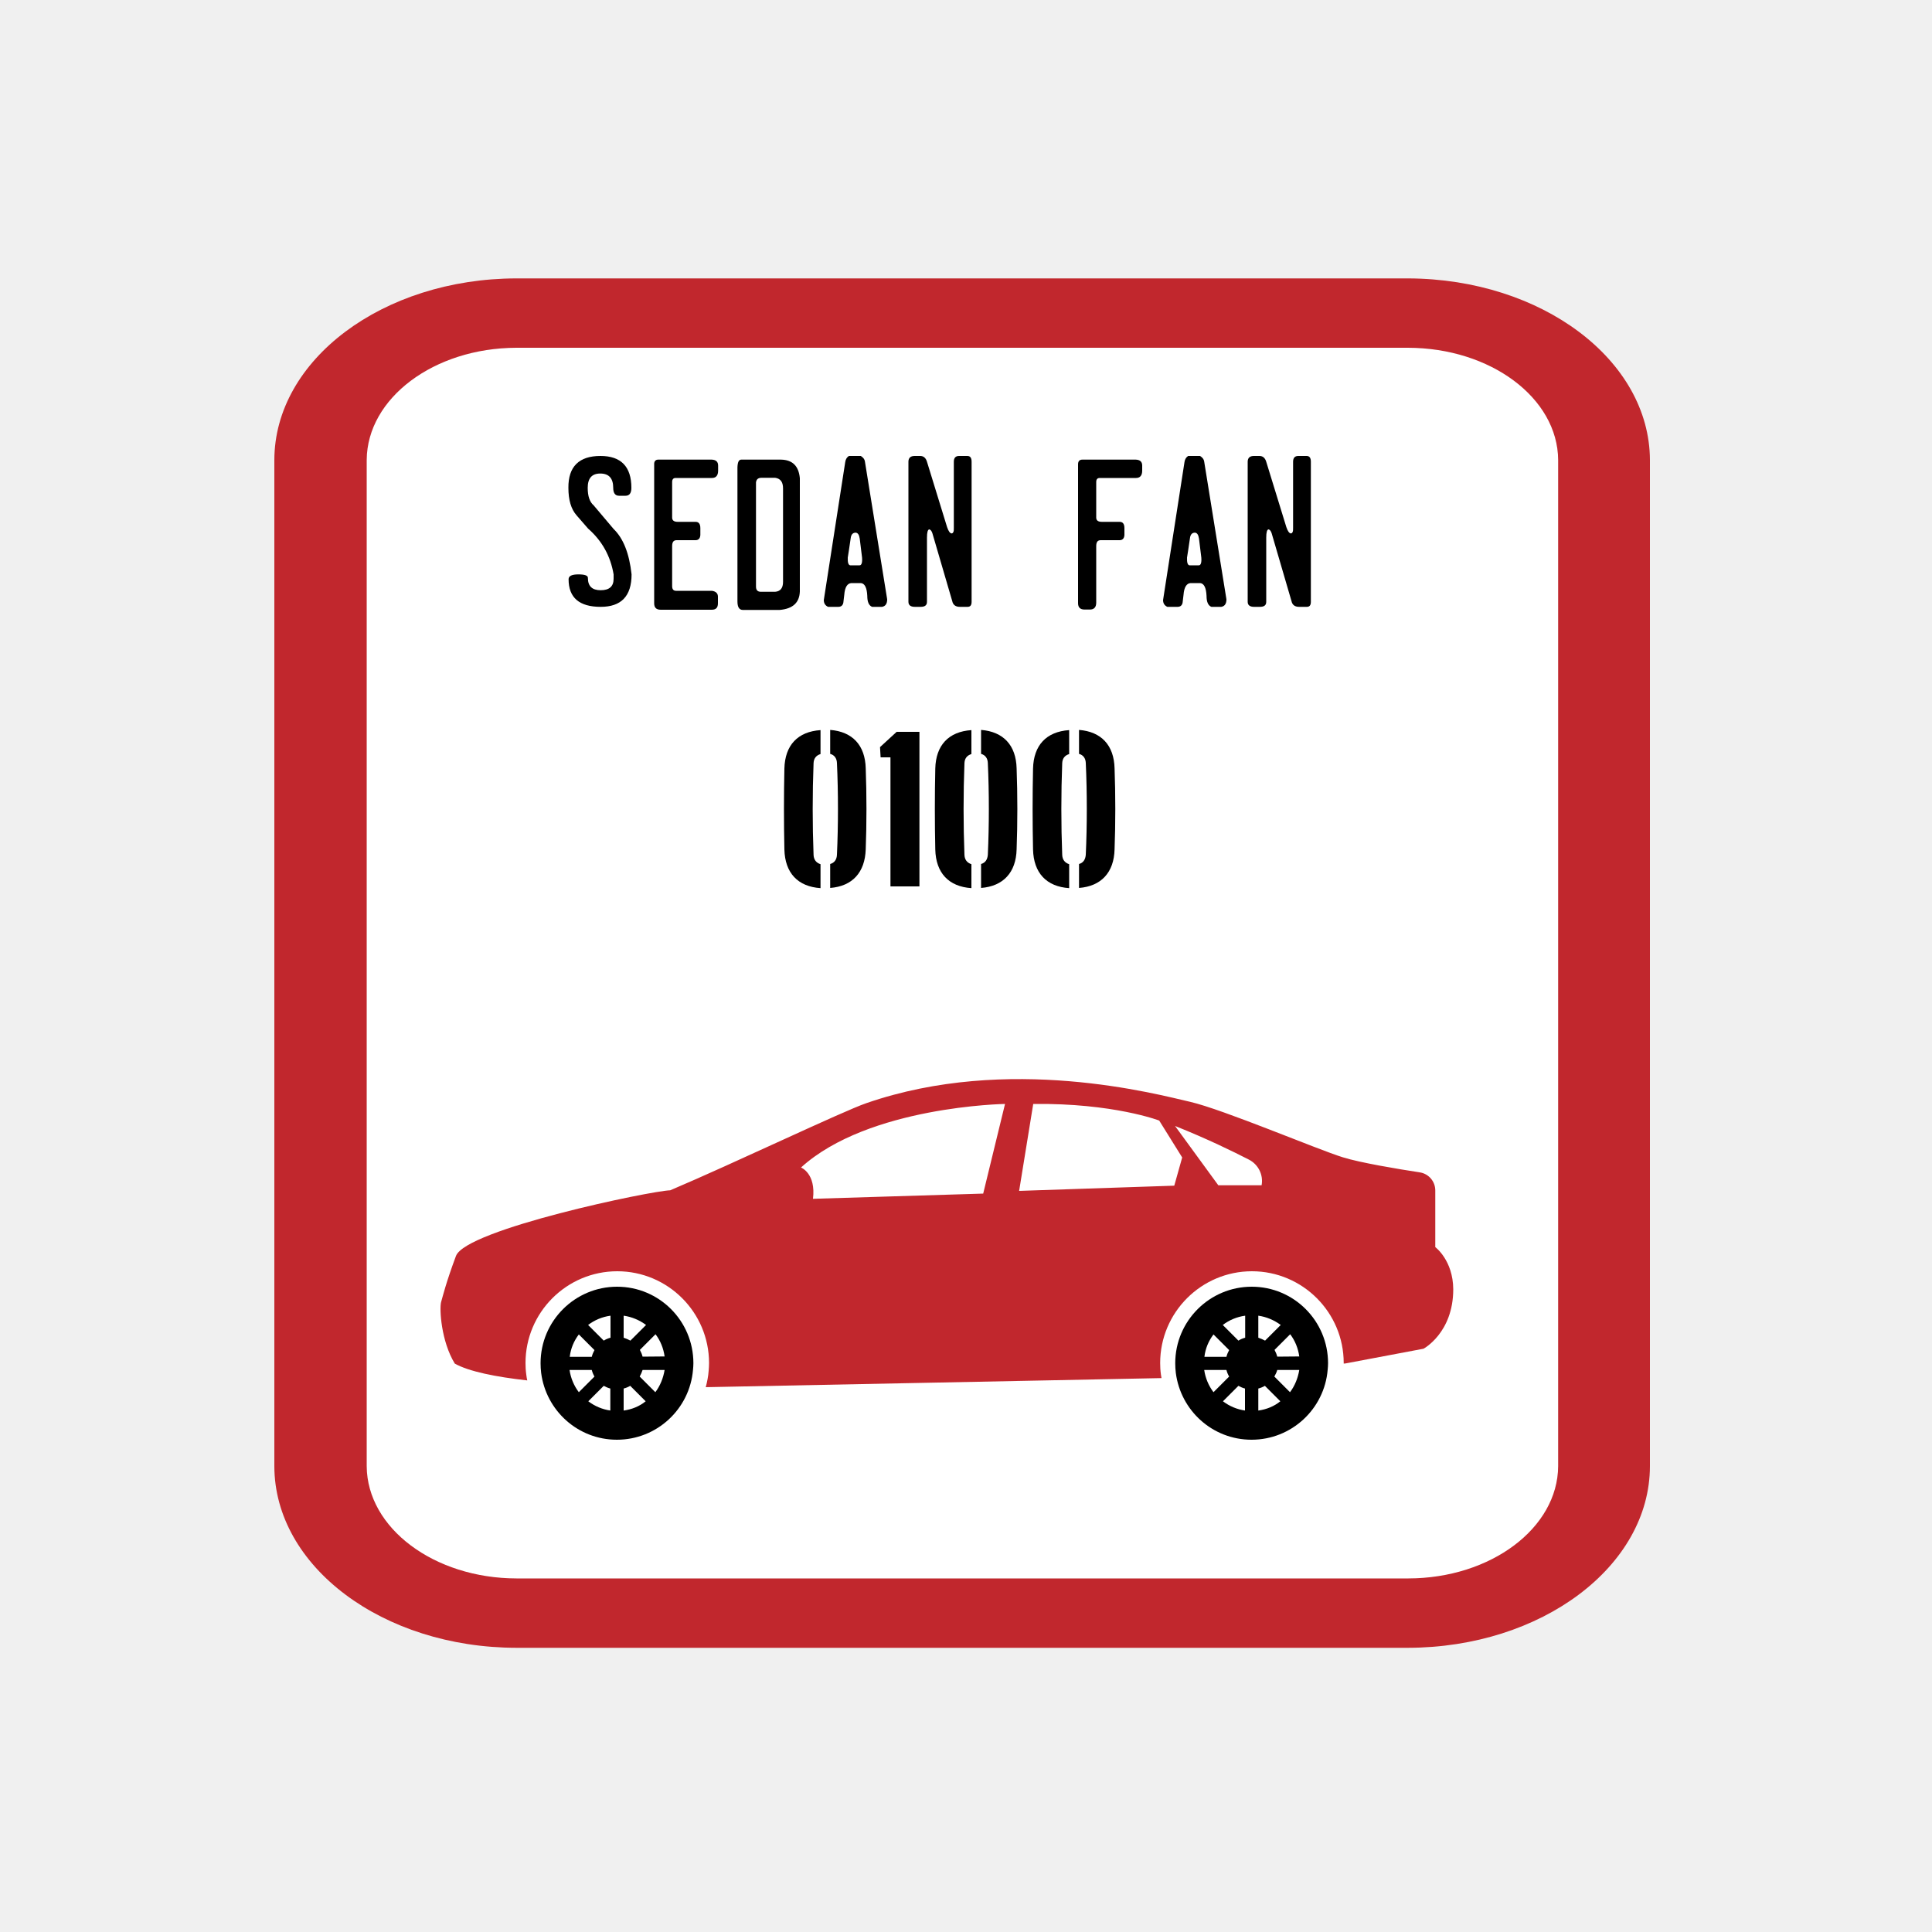
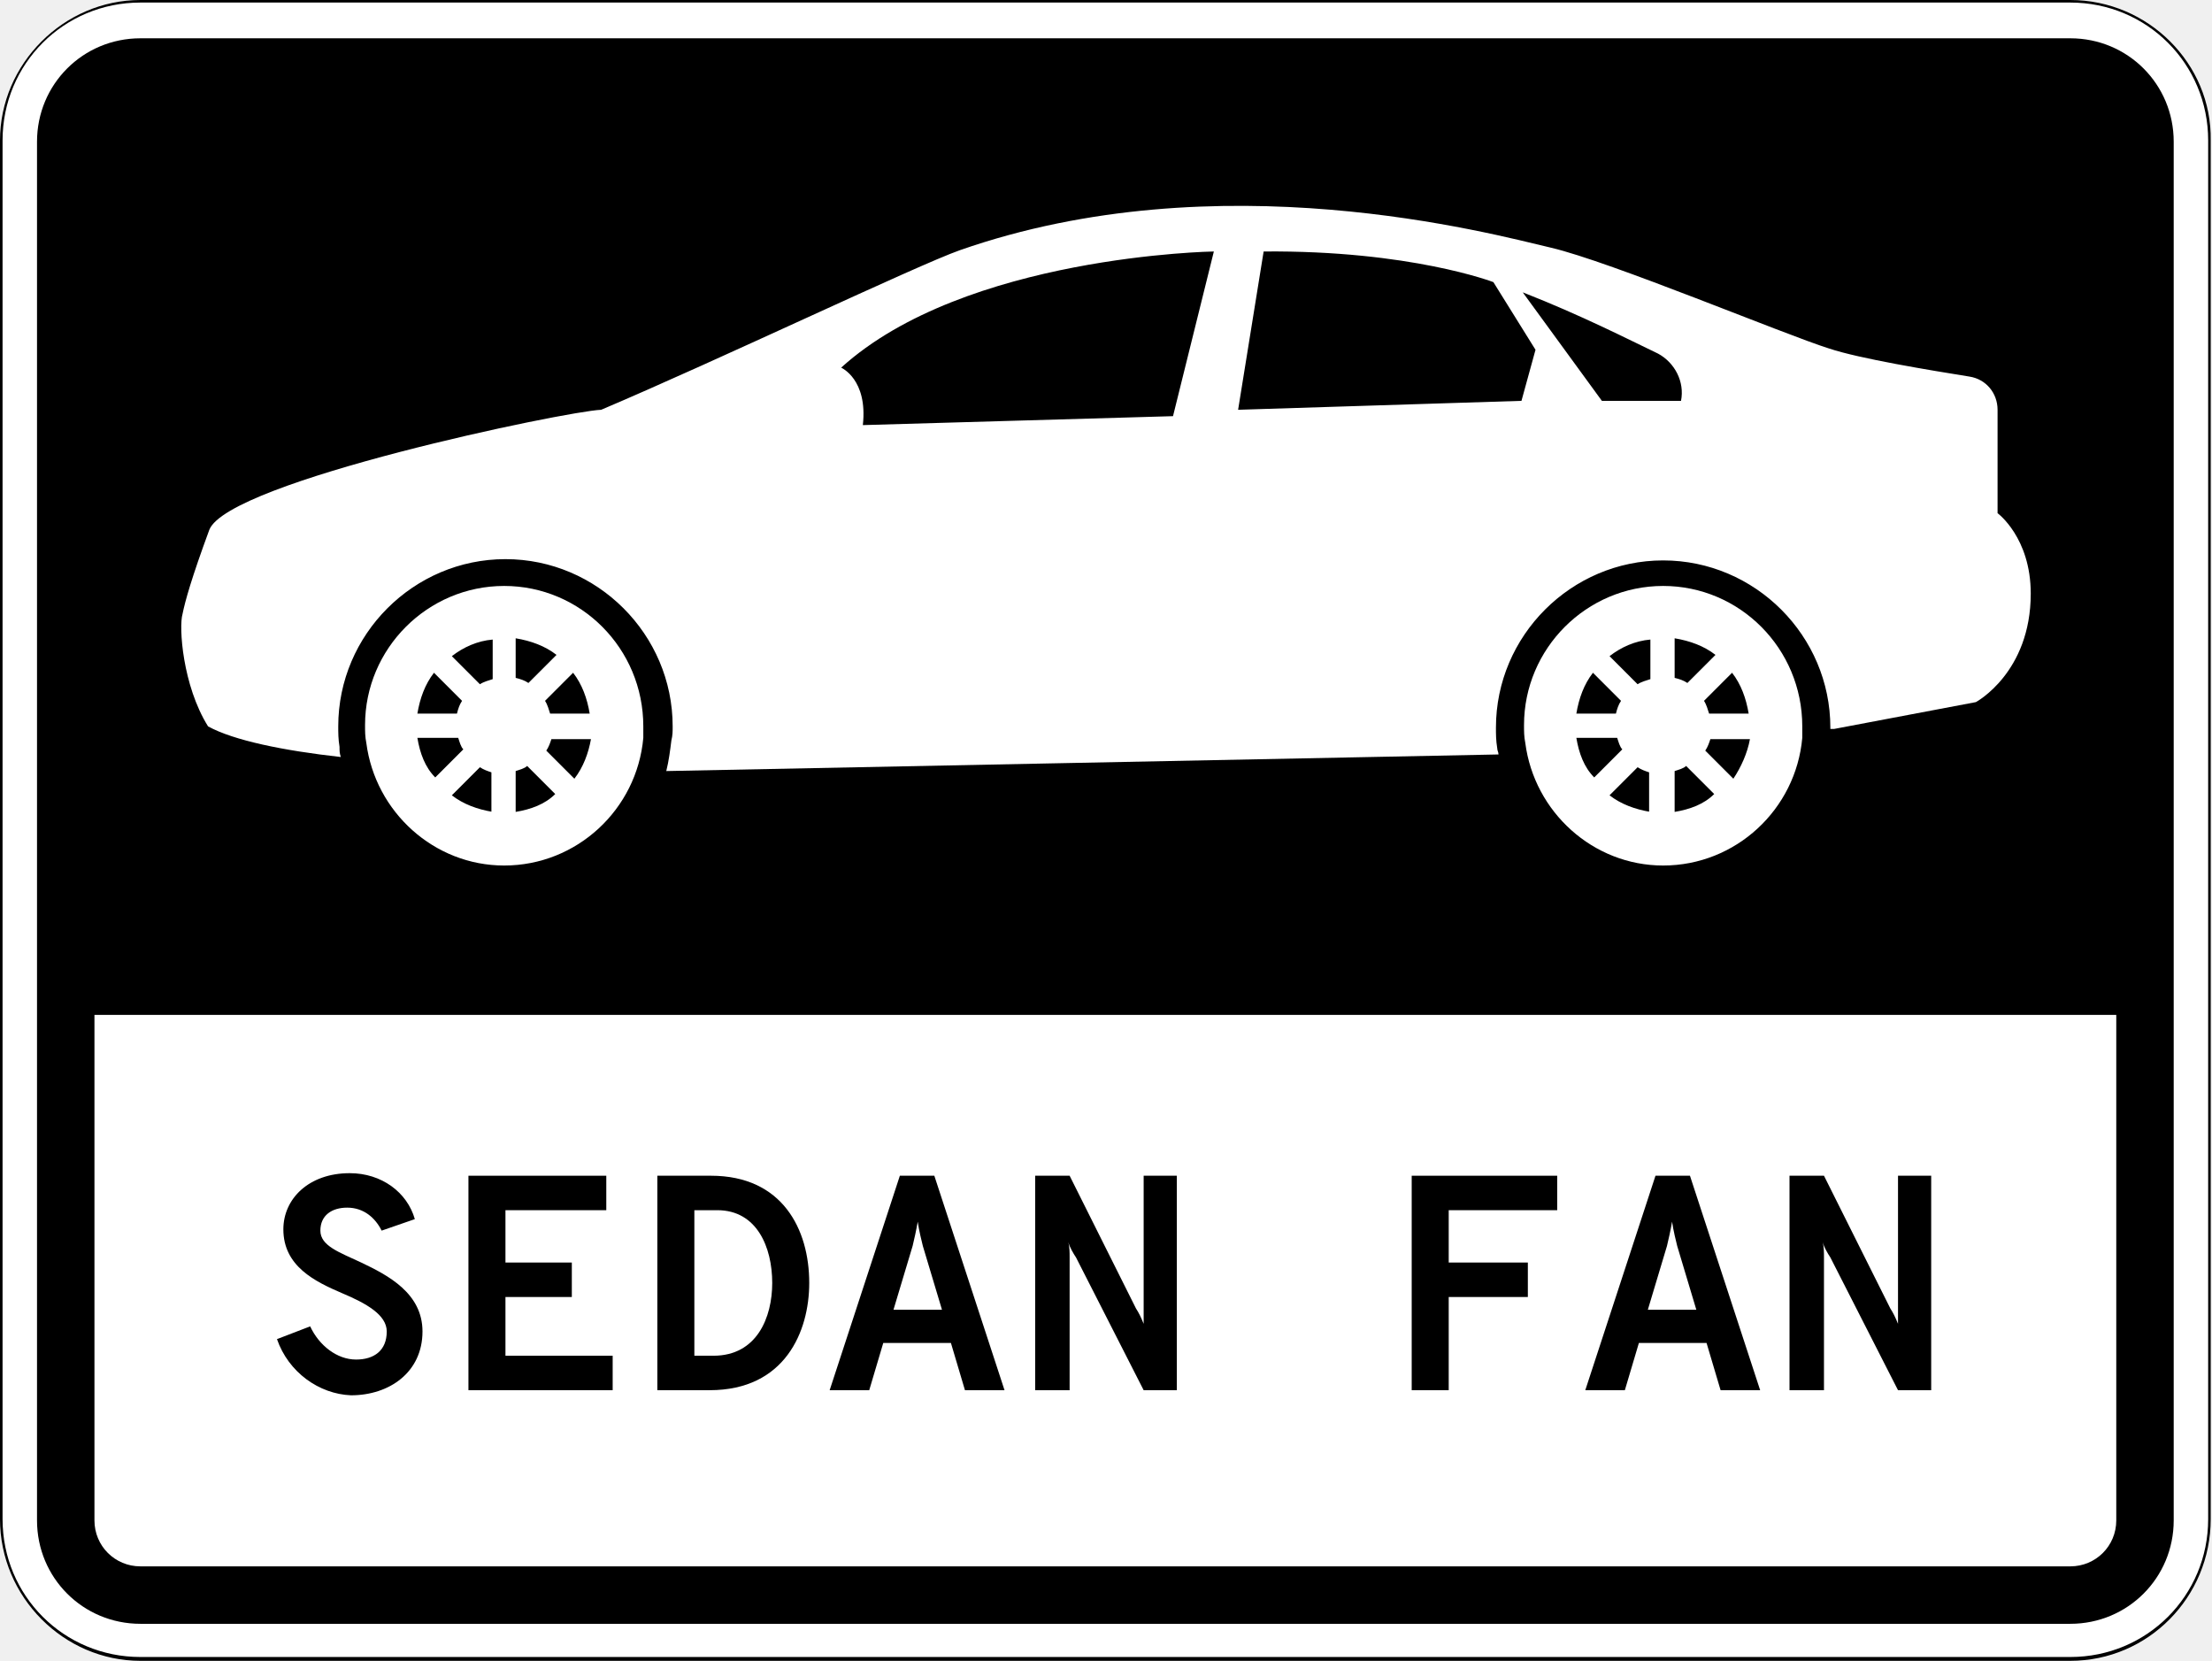
- <svg xmlns="http://www.w3.org/2000/svg" version="1.1" id="Layer_1" x="0px" y="0px" viewBox="0 0 1000 1000" style="enable-background:new 0 0 1000 1000;" xml:space="preserve">
+ <svg xmlns="http://www.w3.org/2000/svg" version="1.1" id="For_Sheets" x="0px" y="0px" viewBox="-412 435.9 173.3 130.1" style="enable-background:new -412 435.9 173.3 130.1;" xml:space="preserve">
  <style type="text/css">
	.st0{fill:#FFFFFF;}
- 	.st1{fill:#C1272D;}
</style>
-   <g id="XMLID_5_">
-     <path id="XMLID_19_" class="st0" d="M728.7,180H267.3c-42.7,0.1-77.3,26.1-77.5,58.1v520.8c0.2,32,34.8,58,77.5,58.1H729   c42.7-0.1,77.3-26.1,77.5-58.1V238.1C806.4,205.9,771.5,180,728.7,180z" />
-     <path id="XMLID_16_" class="st1" d="M267.3,144.1H729c69,0.3,124.8,42.2,125,94v520.8c-0.1,51.9-56.2,93.9-125.3,94H267.3   c-69.2-0.1-125.2-42.1-125.3-94V238.1C142.1,186.2,198.2,144.2,267.3,144.1z M729,180H267.3c-42.7,0.1-77.3,26.1-77.5,58.1v520.8   c0.2,32,34.8,58,77.5,58.1H729c42.7-0.1,77.3-26.1,77.5-58.1V238.1c-0.2-32.1-35-58.1-77.9-58.1H729z" />
-     <g id="XMLID_60_">
-       <path id="XMLID_61_" d="M310.8,236c10.6,0,16,5.5,16,16.5c0,2.7-1,4.1-3,4.1h-3.4c-2,0-3-1.4-3-4.1c0-4.9-2.2-7.4-6.7-7.4    c-4.4,0-6.5,2.5-6.5,7.4c0,4.3,1,7.3,3.1,9.1l10.3,12.2c5,4.8,8.1,12.6,9.3,23.5c0,11.2-5.3,16.8-16,16.8    c-11.1,0-16.6-4.8-16.6-14.3c0-1.7,1.7-2.5,5.1-2.5c3.3,0,5,0.6,4.9,1.9c0,4.2,2.2,6.3,6.6,6.3c4.5,0,6.7-2,6.7-5.9l0-2.3    c-1.6-9.5-6-17.4-13.2-23.7l-6-6.9c-2.8-3.2-4.2-7.9-4.2-14.2C294.1,241.5,299.7,236,310.8,236z" />
-       <path id="XMLID_63_" d="M340.7,237.9h27.7c2.2,0.1,3.3,1.1,3.3,3.1v2.6c0,2.5-1.1,3.8-3.2,3.8h-18.8c-1.2,0-1.8,0.7-1.8,2.1    l0,18.4c0,1.5,1,2.2,2.9,2.2h9.2c1.7,0,2.5,1.1,2.5,3.3v3.5c-0.1,1.8-1,2.7-2.5,2.7h-9.8c-1.6,0-2.3,1-2.3,3.1v20.7    c0,1.6,0.7,2.4,2,2.4h18.6c2.1,0.3,3.2,1.4,3.1,3.3v3.2c0,2.2-1,3.3-3.2,3.3H342c-2.3,0-3.4-1.1-3.4-3.3v-71.9    C338.5,238.8,339.3,237.9,340.7,237.9z" />
-       <path id="XMLID_65_" d="M383.7,237.9h20.5c6,0.1,9.2,3.3,9.8,9.6v58.6c-0.2,5.9-3.7,9-10.4,9.6h-19.1c-1.9,0-2.8-1.5-2.8-4.4    v-69.4C381.8,239.2,382.4,237.9,383.7,237.9z M391.3,249.7v53.9c0,1.8,0.8,2.7,2.5,2.7h7.4c2.7-0.2,4.1-1.9,4.1-5.1v-48.4    c0-3.3-1.3-5.1-4.1-5.5h-7C392.4,247.3,391.5,248.1,391.3,249.7z" />
-       <path id="XMLID_68_" d="M439.4,236h6.1c1.2,0.7,2,1.6,2.2,3l11.5,71.2c0,2.3-0.9,3.6-2.7,3.9h-5.1c-1.7-0.7-2.5-2.6-2.5-5.7    c-0.2-4.2-1.3-6.4-3.3-6.6l-4.9,0c-2.1,0.1-3.4,2.1-3.7,6l-0.5,4.2c-0.3,1.4-1.2,2.1-2.6,2.1h-5.3c-1.5-0.7-2.2-1.9-2.2-3.5    l11.1-71.5C437.7,237.7,438.4,236.6,439.4,236z M439.4,284.8l-0.6,3.8c-0.1,2.5,0.3,3.9,1.3,4h4.7c1.1,0.1,1.6-1.3,1.4-4l-1.2-9.8    c-0.3-1.9-0.9-3-2.1-3.1c-1.5,0-2.4,1-2.6,3L439.4,284.8z" />
-       <path id="XMLID_71_" d="M476.3,236c1.7,0,2.9,1,3.5,3l10.4,33.8c0.7,2.1,1.5,3.2,2.3,3.3c0.8,0,1.3-0.9,1.2-2.8V239    c0-2,0.9-3,2.7-3h4.3c1.5,0,2.2,1,2.2,3v72.5c0,1.8-0.7,2.6-2.1,2.6h-4c-1.8,0-3.1-0.7-3.7-2.2l-10.5-35.9c-0.4-1.2-0.9-1.8-1.6-2    c-0.8,0.1-1.2,1.5-1.2,4.3v33.2c0,1.8-1.1,2.6-3.3,2.6h-3c-2.2,0-3.3-0.9-3.3-2.6V239c0-2,1.1-3,3.2-3H476.3z" />
-       <path id="XMLID_73_" d="M560.2,237.9h27.7c2.2,0.1,3.3,1.1,3.3,3.1v2.6c0,2.5-1.1,3.8-3.2,3.8h-18.8c-1.2,0-1.8,0.7-1.8,2.1    l0,18.4c0,1.5,1,2.2,2.9,2.2h9.2c1.7,0,2.5,1.1,2.5,3.3v3.5c-0.1,1.8-1,2.7-2.5,2.7h-9.8c-1.6,0-2.3,1-2.3,3.1v29.2    c0,2.4-1.1,3.6-3.3,3.6h-2.7c-2.3,0-3.4-1.1-3.4-3.3v-71.9C558,238.8,558.7,237.9,560.2,237.9z" />
-       <path id="XMLID_75_" d="M615,236h6.1c1.2,0.7,2,1.6,2.2,3l11.5,71.2c0,2.3-0.9,3.6-2.7,3.9h-5.1c-1.7-0.7-2.5-2.6-2.5-5.7    c-0.2-4.2-1.3-6.4-3.3-6.6l-4.9,0c-2.1,0.1-3.4,2.1-3.7,6l-0.5,4.2c-0.3,1.4-1.2,2.1-2.6,2.1h-5.3c-1.5-0.7-2.2-1.9-2.2-3.5    l11.1-71.5C613.3,237.7,614,236.6,615,236z M615,284.8l-0.6,3.8c-0.1,2.5,0.3,3.9,1.3,4h4.7c1.1,0.1,1.6-1.3,1.4-4l-1.2-9.8    c-0.3-1.9-0.9-3-2.1-3.1c-1.5,0-2.4,1-2.6,3L615,284.8z" />
-       <path id="XMLID_78_" d="M651.9,236c1.7,0,2.9,1,3.5,3l10.4,33.8c0.7,2.1,1.5,3.2,2.3,3.3c0.8,0,1.3-0.9,1.2-2.8V239    c0-2,0.9-3,2.7-3h4.3c1.5,0,2.2,1,2.2,3v72.5c0,1.8-0.7,2.6-2.1,2.6h-4c-1.8,0-3.1-0.7-3.7-2.2l-10.5-35.9c-0.4-1.2-0.9-1.8-1.6-2    c-0.8,0.1-1.2,1.5-1.2,4.3v33.2c0,1.8-1.1,2.6-3.3,2.6h-3c-2.2,0-3.3-0.9-3.3-2.6V239c0-2,1.1-3,3.2-3H651.9z" />
+   <g>
+     <path class="st0" d="M-400.9,565.9c-6,0-10.9-4.9-10.9-10.9V447c-0.1-6.1,4.8-11,10.9-11h151.2c6,0,10.9,4.9,10.9,10.9v108   c0,6-4.9,10.9-10.9,10.9h-151.2V565.9z" />
+     <path d="M-249.8,436.1c6,0,10.8,4.8,10.8,10.8v108c0,6-4.8,10.8-10.8,10.8H-401c-6,0-10.8-4.8-10.8-10.8v-108   c0-6,4.8-10.8,10.8-10.8H-249.8 M-249.8,435.9H-401c-6,0-11,5-11,11v108c0,6.1,5,11.1,11,11.1h151.2c6.1,0,11-5,11-11.1v-108   C-238.7,440.9-243.7,435.9-249.8,435.9L-249.8,435.9z" />
+   </g>
+   <path d="M-249.8,438.9H-401c-4.5,0-8.1,3.6-8.1,8.1v108c0,4.5,3.6,8.1,8.1,8.1h151.2c4.5,0,8.1-3.6,8.1-8.1V447  C-241.7,442.5-245.3,438.9-249.8,438.9z M-246.2,555c0,2-1.6,3.6-3.6,3.6H-401c-2,0-3.6-1.6-3.6-3.6v-39.6h158.4L-246.2,555  L-246.2,555z" />
+   <g>
+     <g>
+       <g>
+         <path class="st0" d="M-372.5,481.8c-6,0-10.9,4.9-10.9,10.9c0,0.5,0,0.9,0.1,1.4c0.7,5.4,5.3,9.6,10.8,9.6     c5.7,0,10.4-4.4,10.9-10c0-0.3,0-0.6,0-0.9C-361.6,486.7-366.5,481.8-372.5,481.8z M-378,488.6l2.2,2.2c-0.2,0.3-0.3,0.6-0.4,1     h-3.1C-379.1,490.6-378.7,489.5-378,488.6z M-379.3,493.7h3.2c0.1,0.3,0.2,0.7,0.4,0.9l-2.2,2.2     C-378.7,496-379.1,494.9-379.3,493.7z M-373.4,499.5c-1.2-0.2-2.3-0.6-3.2-1.3l2.2-2.2c0.3,0.2,0.6,0.3,0.9,0.4V499.5z      M-373.4,489.1c-0.3,0.1-0.7,0.2-1,0.4l-2.2-2.2c0.9-0.7,2-1.2,3.2-1.3V489.1z M-371.6,485.9c1.2,0.2,2.3,0.6,3.2,1.3l-2.2,2.2     c-0.3-0.2-0.6-0.3-1-0.4L-371.6,485.9L-371.6,485.9z M-371.6,499.5v-3.2c0.3-0.1,0.7-0.2,0.9-0.4l2.2,2.2     C-369.3,498.9-370.4,499.3-371.6,499.5z M-367,496.9l-2.2-2.2c0.2-0.3,0.3-0.6,0.4-0.9h3.1C-365.9,494.9-366.3,496-367,496.9z      M-368.9,491.8c-0.1-0.3-0.2-0.7-0.4-1l2.2-2.2c0.7,0.9,1.1,2,1.3,3.2L-368.9,491.8L-368.9,491.8z" />
+         <path class="st0" d="M-281.7,481.8c-6,0-10.9,4.9-10.9,10.9c0,0.5,0,0.9,0.1,1.4c0.7,5.4,5.3,9.6,10.8,9.6     c5.7,0,10.4-4.4,10.9-10c0-0.3,0-0.6,0-0.9C-270.8,486.7-275.7,481.8-281.7,481.8z M-287.2,488.6l2.2,2.2c-0.2,0.3-0.3,0.6-0.4,1     h-3.1C-288.3,490.6-287.9,489.5-287.2,488.6z M-288.5,493.7h3.2c0.1,0.3,0.2,0.7,0.4,0.9l-2.2,2.2     C-287.9,496-288.3,494.9-288.5,493.7z M-282.7,499.5c-1.2-0.2-2.3-0.6-3.2-1.3l2.2-2.2c0.3,0.2,0.6,0.3,0.9,0.4V499.5z      M-282.7,489.1c-0.3,0.1-0.7,0.2-1,0.4l-2.2-2.2c0.9-0.7,2-1.2,3.2-1.3L-282.7,489.1L-282.7,489.1z M-280.8,485.9     c1.2,0.2,2.3,0.6,3.2,1.3l-2.2,2.2c-0.3-0.2-0.6-0.3-1-0.4L-280.8,485.9L-280.8,485.9z M-280.8,499.5v-3.2     c0.3-0.1,0.7-0.2,0.9-0.4l2.2,2.2C-278.5,498.9-279.6,499.3-280.8,499.5z M-276.2,496.9l-2.2-2.2c0.2-0.3,0.3-0.6,0.4-0.9h3.1     C-275.1,494.9-275.6,496-276.2,496.9z M-278.1,491.8c-0.1-0.3-0.2-0.7-0.4-1l2.2-2.2c0.7,0.9,1.1,2,1.3,3.2L-278.1,491.8     L-278.1,491.8z" />
+         <path class="st0" d="M-255.5,476.1V468c0-1.3-0.9-2.4-2.2-2.6c-3.1-0.5-8.6-1.4-11-2.2c-3.5-1.1-17.1-6.8-21.8-7.9     c-4.7-1.1-26-6.9-46.3,0.2c-3.4,1.2-18.9,8.6-28.1,12.5c-2.7,0.1-29.2,5.6-30.7,9.4c-1.4,3.8-1.9,5.6-2.1,6.6c-0.3,1,0,5.6,2,8.8     c2,1.1,5.9,1.9,10.4,2.4c-0.1-0.3-0.1-0.5-0.1-0.8c-0.1-0.6-0.1-1.1-0.1-1.6c0-7.2,5.9-13.1,13.1-13.1c7.2,0,13.1,5.9,13.1,13.1     c0,0.4,0,0.7-0.1,1.1c-0.1,0.8-0.2,1.6-0.4,2.4c0,0,0,0,0,0l65.2-1.3c0-0.2-0.1-0.3-0.1-0.5c-0.1-0.6-0.1-1.1-0.1-1.6     c0-7.2,5.9-13.1,13.1-13.1c7.2,0,13.1,5.9,13.1,13.1c0,0,0,0.1,0,0.1l0.3,0l11.1-2.1c0,0,4.3-2.3,4.3-8.5     C-252.9,478-255.5,476.1-255.5,476.1z M-320.1,468.5l-24.3,0.7c0.4-3.6-1.7-4.5-1.7-4.5c9.7-8.8,29.2-9.1,29.2-9.1L-320.1,468.5z      M-292.8,467.3l-22.2,0.7l2-12.4c11.5-0.1,18,2.4,18,2.4l3.3,5.3L-292.8,467.3z M-280.3,467.3h-6.2l-6.2-8.5     c4.6,1.8,8.3,3.7,10.6,4.8C-280.8,464.3-280,465.8-280.3,467.3z" />
+       </g>
    </g>
  </g>
-   <g id="XMLID_11_">
-     <path id="XMLID_49_" d="M406,397.8c0.3-12.1,6.9-19.1,18.7-19.9v12.4c-2.3,0.7-3.5,2.3-3.6,4.7c-0.6,15.3-0.6,32.2,0,47.5   c0.1,2.5,1.4,4.1,3.6,4.8v12.4c-11.8-0.8-18.4-7.9-18.7-20C405.7,426.2,405.7,411.3,406,397.8z M429.7,447.2   c2.2-0.6,3.4-2.3,3.5-4.8c0.7-15.3,0.7-32.2,0-47.5c-0.1-2.4-1.3-4.1-3.5-4.7v-12.4c11.5,0.9,18.1,7.9,18.4,19.9   c0.5,13.6,0.5,28.5,0,41.9c-0.4,12-6.9,19.1-18.4,20V447.2z" />
-     <path id="XMLID_52_" d="M460.9,392h-5.1l-0.3-5.3l8.6-7.9h11.8v80h-15V392z" />
-     <path id="XMLID_54_" d="M484.1,397.8c0.3-12.1,6.9-19.1,18.7-19.9v12.4c-2.3,0.7-3.5,2.3-3.6,4.7c-0.6,15.3-0.6,32.2,0,47.5   c0.1,2.5,1.4,4.1,3.6,4.8v12.4c-11.8-0.8-18.4-7.9-18.7-20C483.8,426.2,483.8,411.3,484.1,397.8z M507.8,447.2   c2.2-0.6,3.3-2.3,3.5-4.8c0.7-15.3,0.7-32.2,0-47.5c-0.1-2.4-1.3-4.1-3.5-4.7v-12.4c11.5,0.9,18.1,7.9,18.4,19.9   c0.5,13.6,0.5,28.5,0,41.9c-0.3,12-6.9,19.1-18.4,20V447.2z" />
-     <path id="XMLID_57_" d="M534.7,397.8c0.3-12.1,6.9-19.1,18.7-19.9v12.4c-2.3,0.7-3.5,2.3-3.6,4.7c-0.6,15.3-0.6,32.2,0,47.5   c0.1,2.5,1.4,4.1,3.6,4.8v12.4c-11.8-0.8-18.4-7.9-18.7-20C534.4,426.2,534.4,411.3,534.7,397.8z M558.5,447.2   c2.2-0.6,3.3-2.3,3.5-4.8c0.7-15.3,0.7-32.2,0-47.5c-0.1-2.4-1.3-4.1-3.5-4.7v-12.4c11.5,0.9,18.1,7.9,18.4,19.9   c0.5,13.6,0.5,28.5,0,41.9c-0.3,12-6.9,19.1-18.4,20V447.2z" />
-   </g>
-   <g id="XMLID_10_">
-     <g id="XMLID_12_">
-       <path id="XMLID_39_" d="M319.4,666c-21.8,0-39.6,17.7-39.6,39.6c0,1.7,0.1,3.3,0.3,5c2.5,19.5,19,34.6,39.2,34.6    c20.7,0,37.7-15.9,39.4-36.2c0.1-1.1,0.2-2.2,0.2-3.4C358.9,683.7,341.2,666,319.4,666z M299.6,690.7l8.1,8.1    c-0.6,1.1-1.1,2.2-1.4,3.5h-11.4C295.4,697.9,297.1,694,299.6,690.7z M294.8,709.1h11.5c0.3,1.2,0.8,2.4,1.4,3.4l-8.1,8.1    C297.1,717.3,295.4,713.3,294.8,709.1z M316,730.1c-4.3-0.6-8.2-2.3-11.5-4.8l8-8c1.1,0.6,2.2,1.1,3.4,1.4V730.1z M316,692.4    c-1.2,0.3-2.4,0.8-3.5,1.5l-8.1-8.1c3.3-2.5,7.2-4.2,11.6-4.8V692.4z M322.8,681c4.3,0.6,8.2,2.3,11.6,4.8l-8.1,8.1    c-1.1-0.6-2.3-1.1-3.5-1.5L322.8,681L322.8,681z M322.8,730.1v-11.4c1.2-0.3,2.4-0.8,3.4-1.4l8,8    C331,727.9,327.1,729.5,322.8,730.1z M339.2,720.6l-8.1-8.1c0.6-1.1,1.1-2.2,1.5-3.4h11.4C343.3,713.3,341.7,717.3,339.2,720.6z     M332.6,702.2c-0.3-1.2-0.8-2.4-1.4-3.5l8.1-8.1c2.5,3.3,4.1,7.2,4.7,11.5L332.6,702.2L332.6,702.2z" />
-       <path id="XMLID_29_" d="M647.9,666c-21.8,0-39.6,17.7-39.6,39.6c0,1.7,0.1,3.3,0.3,5c2.5,19.5,19,34.6,39.2,34.6    c20.7,0,37.7-15.9,39.4-36.2c0.1-1.1,0.2-2.2,0.2-3.4C687.4,683.7,669.7,666,647.9,666z M628.1,690.7l8.1,8.1    c-0.6,1.1-1.1,2.2-1.4,3.5h-11.4C623.9,697.9,625.6,694,628.1,690.7z M623.3,709.1h11.5c0.3,1.2,0.8,2.4,1.4,3.4l-8.1,8.1    C625.6,717.3,623.9,713.3,623.3,709.1z M644.5,730.1c-4.3-0.6-8.2-2.3-11.5-4.8l8-8c1.1,0.6,2.2,1.1,3.4,1.4V730.1z M644.5,692.4    c-1.2,0.3-2.4,0.8-3.5,1.5l-8.1-8.1c3.3-2.5,7.2-4.2,11.6-4.8V692.4L644.5,692.4z M651.3,681c4.3,0.6,8.2,2.3,11.6,4.8l-8.1,8.1    c-1.1-0.6-2.3-1.1-3.5-1.5V681L651.3,681z M651.3,730.1v-11.4c1.2-0.3,2.4-0.8,3.4-1.4l8,8C659.5,727.9,655.6,729.5,651.3,730.1z     M667.7,720.6l-8.1-8.1c0.6-1.1,1.2-2.2,1.5-3.4h11.4C671.8,713.3,670.2,717.3,667.7,720.6z M661.1,702.2    c-0.3-1.2-0.8-2.4-1.4-3.5l8.1-8.1c2.5,3.3,4.1,7.2,4.7,11.5L661.1,702.2L661.1,702.2z" />
-       <path id="XMLID_13_" class="st1" d="M742.9,645.5v-29.3c0-4.7-3.4-8.7-8.1-9.4c-11.2-1.7-30.9-5-39.8-7.8    c-12.7-3.9-62-24.8-79-28.7c-17.1-3.9-94-24.8-167.6,0.7c-12.5,4.3-68.5,31.1-101.5,45.1c-9.7,0.2-105.8,20.2-110.9,34    c-5.1,13.7-6.7,20.4-7.7,23.9c-0.9,3.5,0,20.2,7.1,31.8c7.3,4.1,21.3,6.9,37.5,8.7c-0.2-1-0.4-2-0.5-3c-0.3-2.1-0.4-4.1-0.4-6    c0-26.2,21.3-47.5,47.5-47.5c26.2,0,47.5,21.3,47.5,47.5c0,1.3-0.1,2.7-0.2,4c-0.2,2.9-0.8,5.8-1.5,8.5c0,0,0.1,0,0.1,0l235.8-4.7    c-0.1-0.6-0.2-1.2-0.3-1.8c-0.3-2.1-0.4-4.1-0.4-6c0-26.2,21.3-47.5,47.5-47.5c26.2,0,47.5,21.3,47.5,47.5c0,0.1,0,0.2,0,0.3    l1-0.1l40.3-7.6c0,0,15.4-8.2,15.4-30.8C752.1,652.3,742.9,645.5,742.9,645.5z M508.9,617.8l-88.1,2.7c1.6-13.2-6.2-16.2-6.2-16.2    c35-31.8,105.6-32.9,105.6-32.9L508.9,617.8z M607.8,613.7l-80.3,2.7l7.3-45c41.5-0.5,65.2,8.6,65.2,8.6l11.9,19.1L607.8,613.7z     M653,613.5h-22.4l-22.4-30.7c16.8,6.7,30.2,13.3,38.2,17.4C651.3,602.7,654,608.1,653,613.5z" />
-     </g>
+   <g>
+     <path d="M-390.3,540.8l2.6-1c0.7,1.5,2.1,2.6,3.6,2.6c1.4,0,2.4-0.7,2.4-2.2c0-1.3-1.6-2.2-3.5-3c-2.1-0.9-4.6-2.1-4.6-5   c0-2.4,2-4.4,5.2-4.4c2.5,0,4.5,1.5,5.1,3.6l-2.6,0.9c-0.5-1-1.4-1.8-2.7-1.8c-1.2,0-2.1,0.6-2.1,1.8c0,1.2,1.5,1.7,3.2,2.5   c2.1,1,4.8,2.4,4.8,5.4c0,3.2-2.6,5-5.6,5C-387,545.1-389.4,543.4-390.3,540.8z" />
+     <path d="M-375.3,528h10.8v2.7h-7.9v4.1h5.2v2.7h-5.2v4.6h8.4v2.7h-11.3V528z" />
+     <path d="M-360.5,528h4.2c5.6,0,7.7,4.2,7.7,8.4c0,3.8-1.9,8.4-7.8,8.4h-4.1V528z M-356.1,542.1c3.4,0,4.6-3,4.6-5.7   c0-2.8-1.2-5.7-4.3-5.7h-1.8v11.4H-356.1z" />
+     <path d="M-337.5,541.1h-5.3l-1.1,3.7h-3.1l5.5-16.8h2.7l5.5,16.8h-3.1L-337.5,541.1z M-338.2,538.5l-1.5-5   c-0.1-0.4-0.3-1.2-0.4-1.9c-0.1,0.6-0.3,1.5-0.4,1.9l-1.5,5H-338.2z" />
+     <path d="M-330.9,528h2.7l5.2,10.4c0.2,0.3,0.4,0.7,0.6,1.2c0-0.5,0-0.9,0-1.2V528h2.6v16.8h-2.6l-5.3-10.4   c-0.2-0.3-0.5-0.8-0.6-1.2c0.1,0.4,0.1,0.8,0.1,1.2v10.4h-2.7V528z" />
+     <path d="M-301.3,528h11.3v2.7h-8.5v4.1h6.2v2.7h-6.2v7.3h-2.9V528z" />
+     <path d="M-278.3,541.1h-5.3l-1.1,3.7h-3.1l5.5-16.8h2.7l5.5,16.8h-3.1L-278.3,541.1z M-279.1,538.5l-1.5-5   c-0.1-0.4-0.3-1.2-0.4-1.9c-0.1,0.6-0.3,1.5-0.4,1.9l-1.5,5H-279.1z" />
+     <path d="M-271.8,528h2.7l5.2,10.4c0.2,0.3,0.4,0.7,0.6,1.2c0-0.5,0-0.9,0-1.2V528h2.6v16.8h-2.6l-5.3-10.4   c-0.2-0.3-0.5-0.8-0.6-1.2c0.1,0.4,0.1,0.8,0.1,1.2v10.4h-2.7V528z" />
  </g>
</svg>
